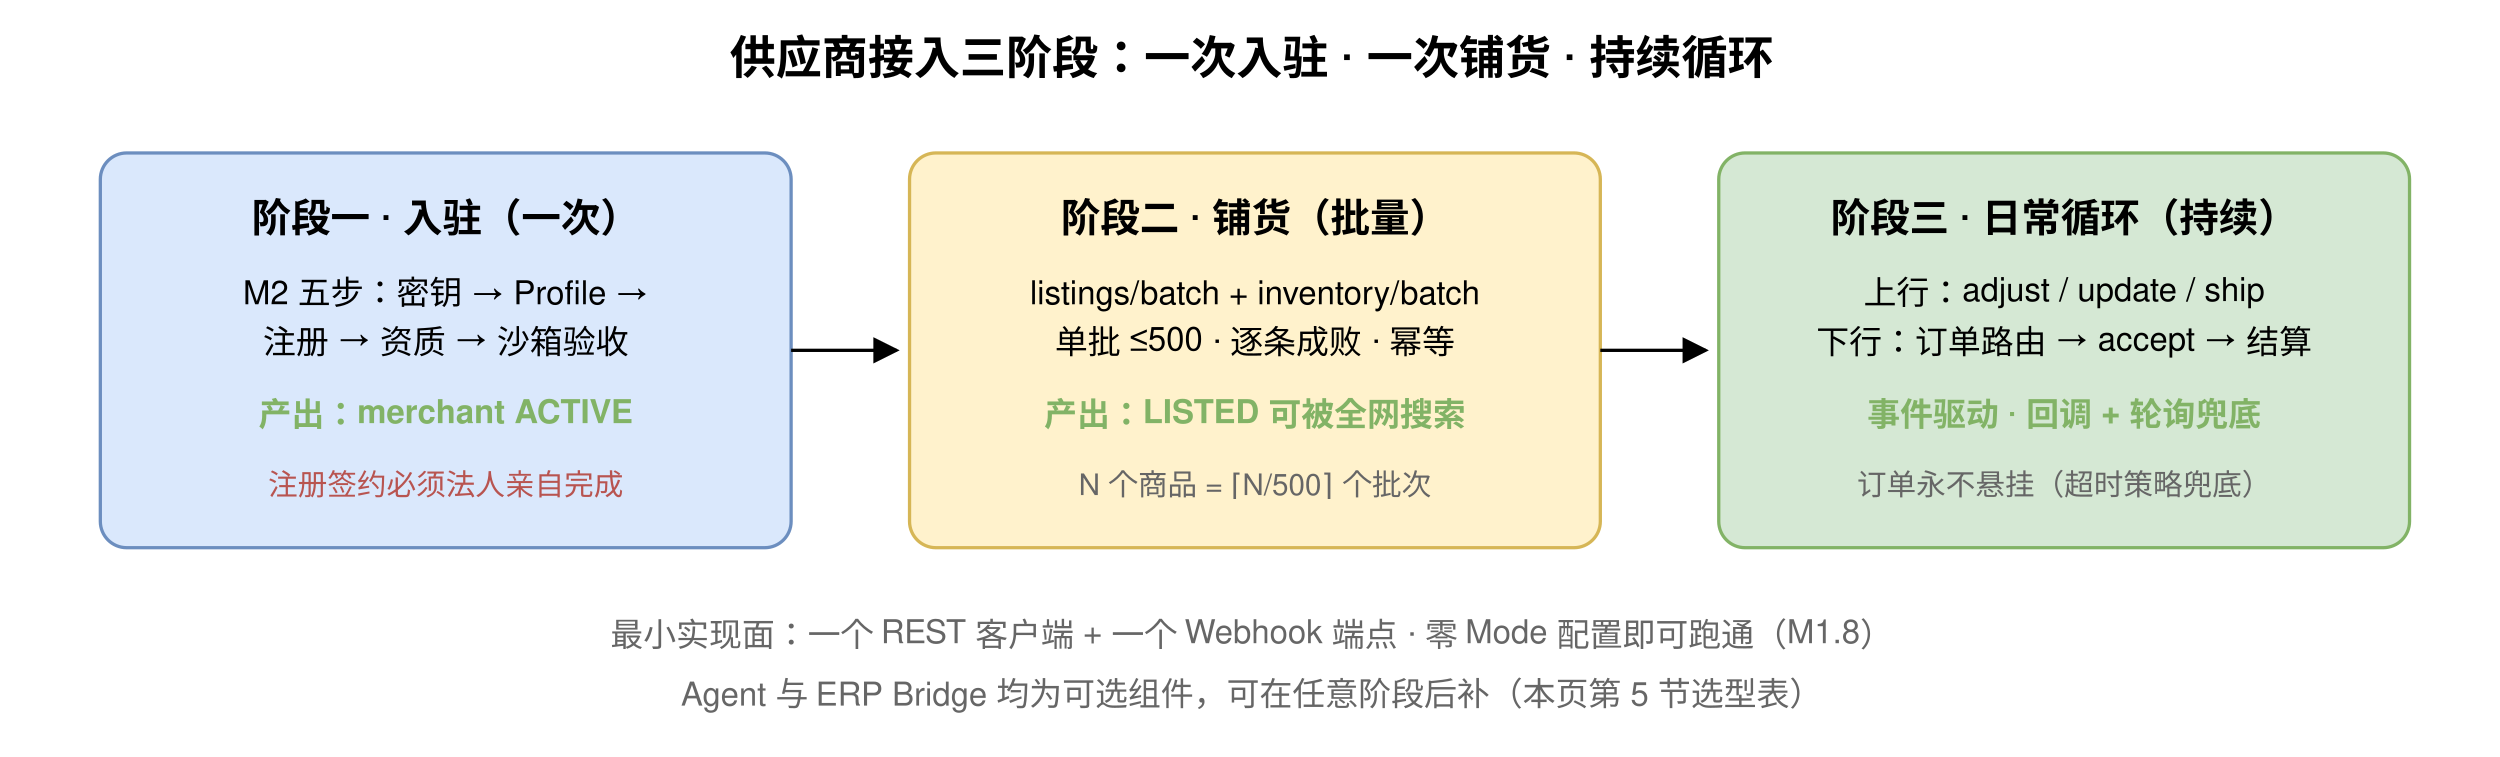
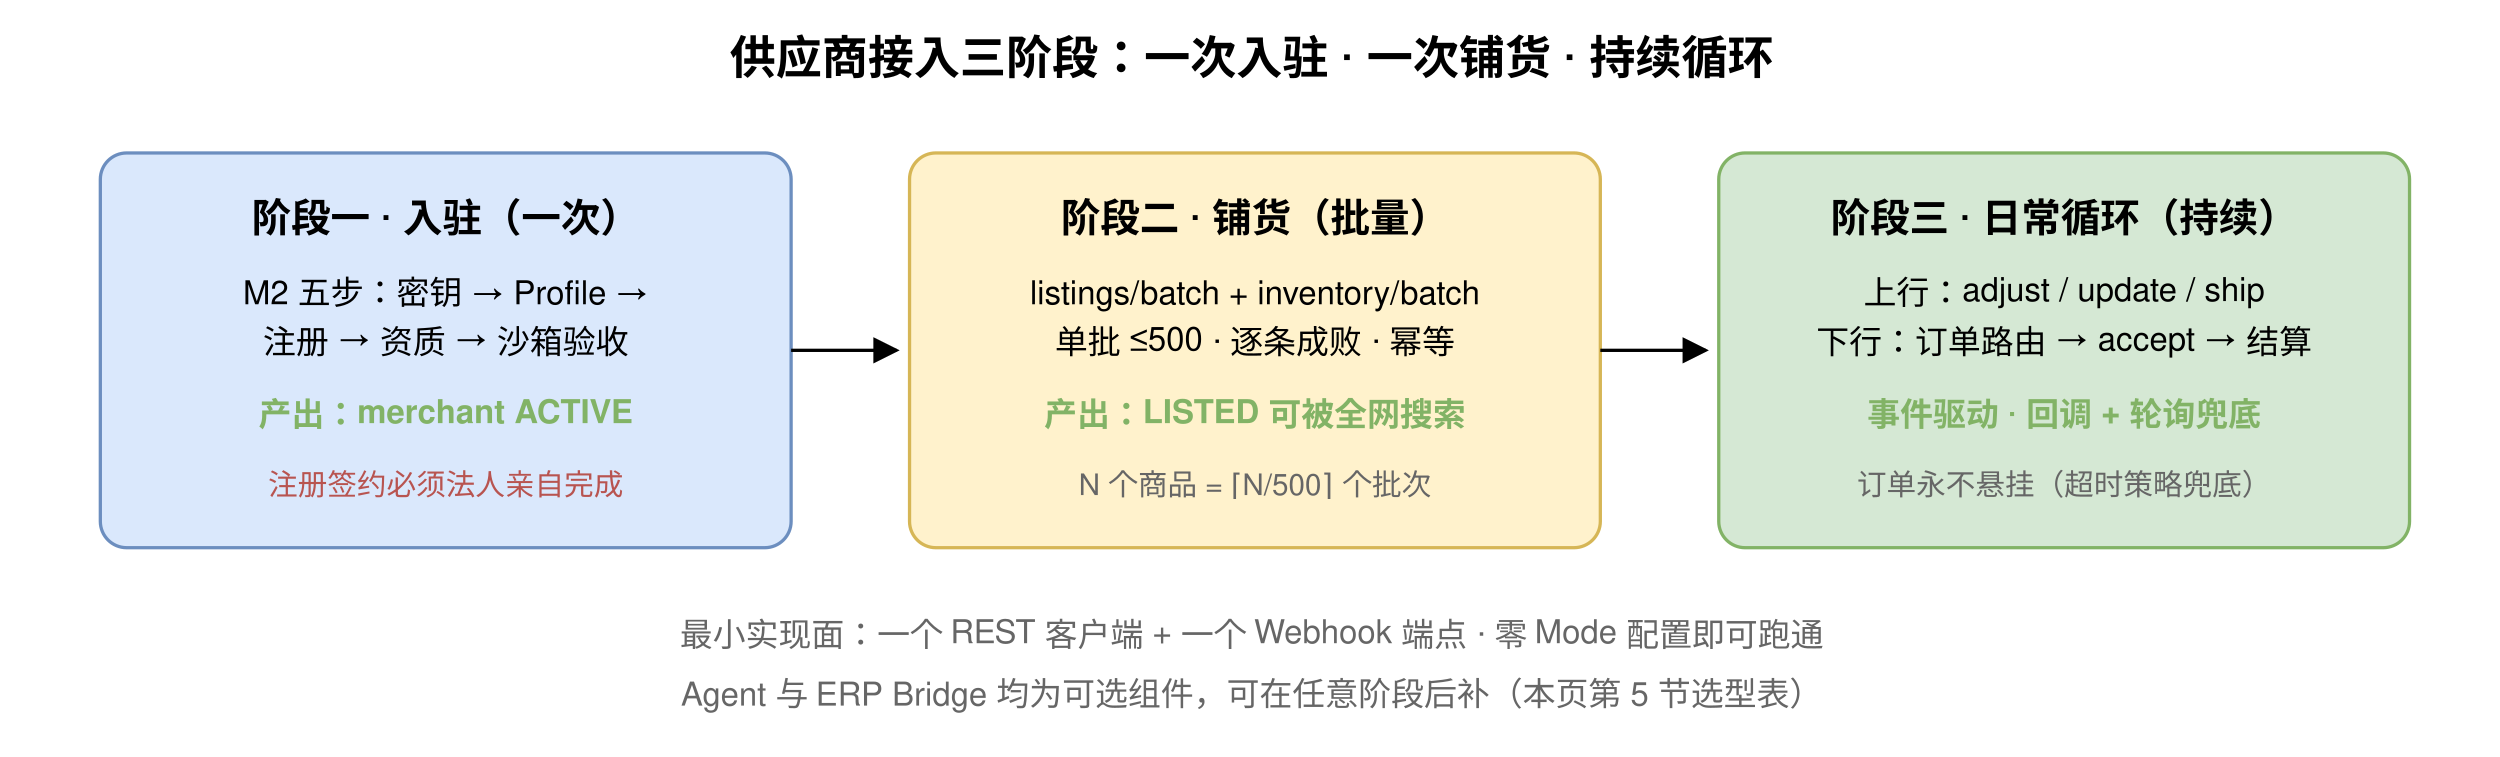
<svg xmlns="http://www.w3.org/2000/svg" version="1.1" width="760px" height="230px" viewBox="-0.5 -0.5 760 230" font-family="Helvetica">
  <defs>
    <marker id="mQsArrow" markerWidth="10" markerHeight="10" refX="7" refY="4" orient="auto" markerUnits="userSpaceOnUse">
      <path d="M0,0 L8,4 L0,8 Z" fill="rgb(0,0,0)" />
    </marker>
  </defs>
  <g>
    <text x="380" y="22" text-anchor="middle" font-size="14" font-weight="bold">供应商接入三阶段：一次入驻 · 一次铺货 · 持续循环</text>
    <rect x="30" y="46" width="210" height="120" rx="8" fill="#dae8fc" stroke="#6c8ebf" />
    <text x="135" y="70" text-anchor="middle" font-size="12" font-weight="bold">阶段一 · 入驻（一次）</text>
    <text x="135" y="92" text-anchor="middle" font-size="10">M2 五步：密钥 → Profile →</text>
    <text x="135" y="107" text-anchor="middle" font-size="10">注册 → 资质 → 沙箱验收</text>
    <text x="135" y="129" text-anchor="middle" font-size="10" fill="#82b366" font-weight="bold">产出：merchant ACTIVE</text>
    <text x="135" y="150" text-anchor="middle" font-size="9" fill="#b85450">注册签约必须法人亲自完成</text>
    <rect x="276" y="46" width="210" height="120" rx="8" fill="#fff2cc" stroke="#d6b656" />
    <text x="381" y="70" text-anchor="middle" font-size="12" font-weight="bold">阶段二 · 铺货（批量）</text>
    <text x="381" y="92" text-anchor="middle" font-size="10">listings/batch + inventory/batch</text>
    <text x="381" y="107" text-anchor="middle" font-size="10">单批 ≤500 · 逐条成败 · 幂等</text>
    <text x="381" y="129" text-anchor="middle" font-size="10" fill="#82b366" font-weight="bold">产出：LISTED 可被全网搜索</text>
    <text x="381" y="150" text-anchor="middle" font-size="9" fill="#666">N 个商品 = ⌈N/500⌉ 个批次</text>
    <rect x="522" y="46" width="210" height="120" rx="8" fill="#d5e8d4" stroke="#82b366" />
    <text x="627" y="70" text-anchor="middle" font-size="12" font-weight="bold">阶段三 · 日常循环（持续）</text>
    <text x="627" y="92" text-anchor="middle" font-size="10">上行：adjust / update / ship</text>
    <text x="627" y="107" text-anchor="middle" font-size="10">下行：订单路由 → accept → 结算</text>
    <text x="627" y="129" text-anchor="middle" font-size="10" fill="#82b366" font-weight="bold">事件驱动 · 回调 + 轮询兜底</text>
    <text x="627" y="150" text-anchor="middle" font-size="9" fill="#666">订单永不悬挂（超时策略兜底）</text>
    <path d="M 240 106 L 272 106" fill="none" stroke="rgb(0,0,0)" marker-end="url(#mQsArrow)" />
    <path d="M 486 106 L 518 106" fill="none" stroke="rgb(0,0,0)" marker-end="url(#mQsArrow)" />
-     <text x="380" y="196" text-anchor="middle" font-size="10" fill="#666">最小实现面：一个 REST 客户端 + 一个 Webhook 端点 · 零 Mode 配置即可跑通（M1.8）</text>
+     <text x="380" y="196" text-anchor="middle" font-size="10" fill="#666">最小实现面：一个 REST 客户端 + 一个 Webhook 端点 · 零 Mode 配置即可跑通</text>
    <text x="380" y="214" text-anchor="middle" font-size="10" fill="#666">Agent 与 ERP Bridge 均为可选组件，可在任意阶段后补（本页第 5 节选型表）</text>
  </g>
</svg>
